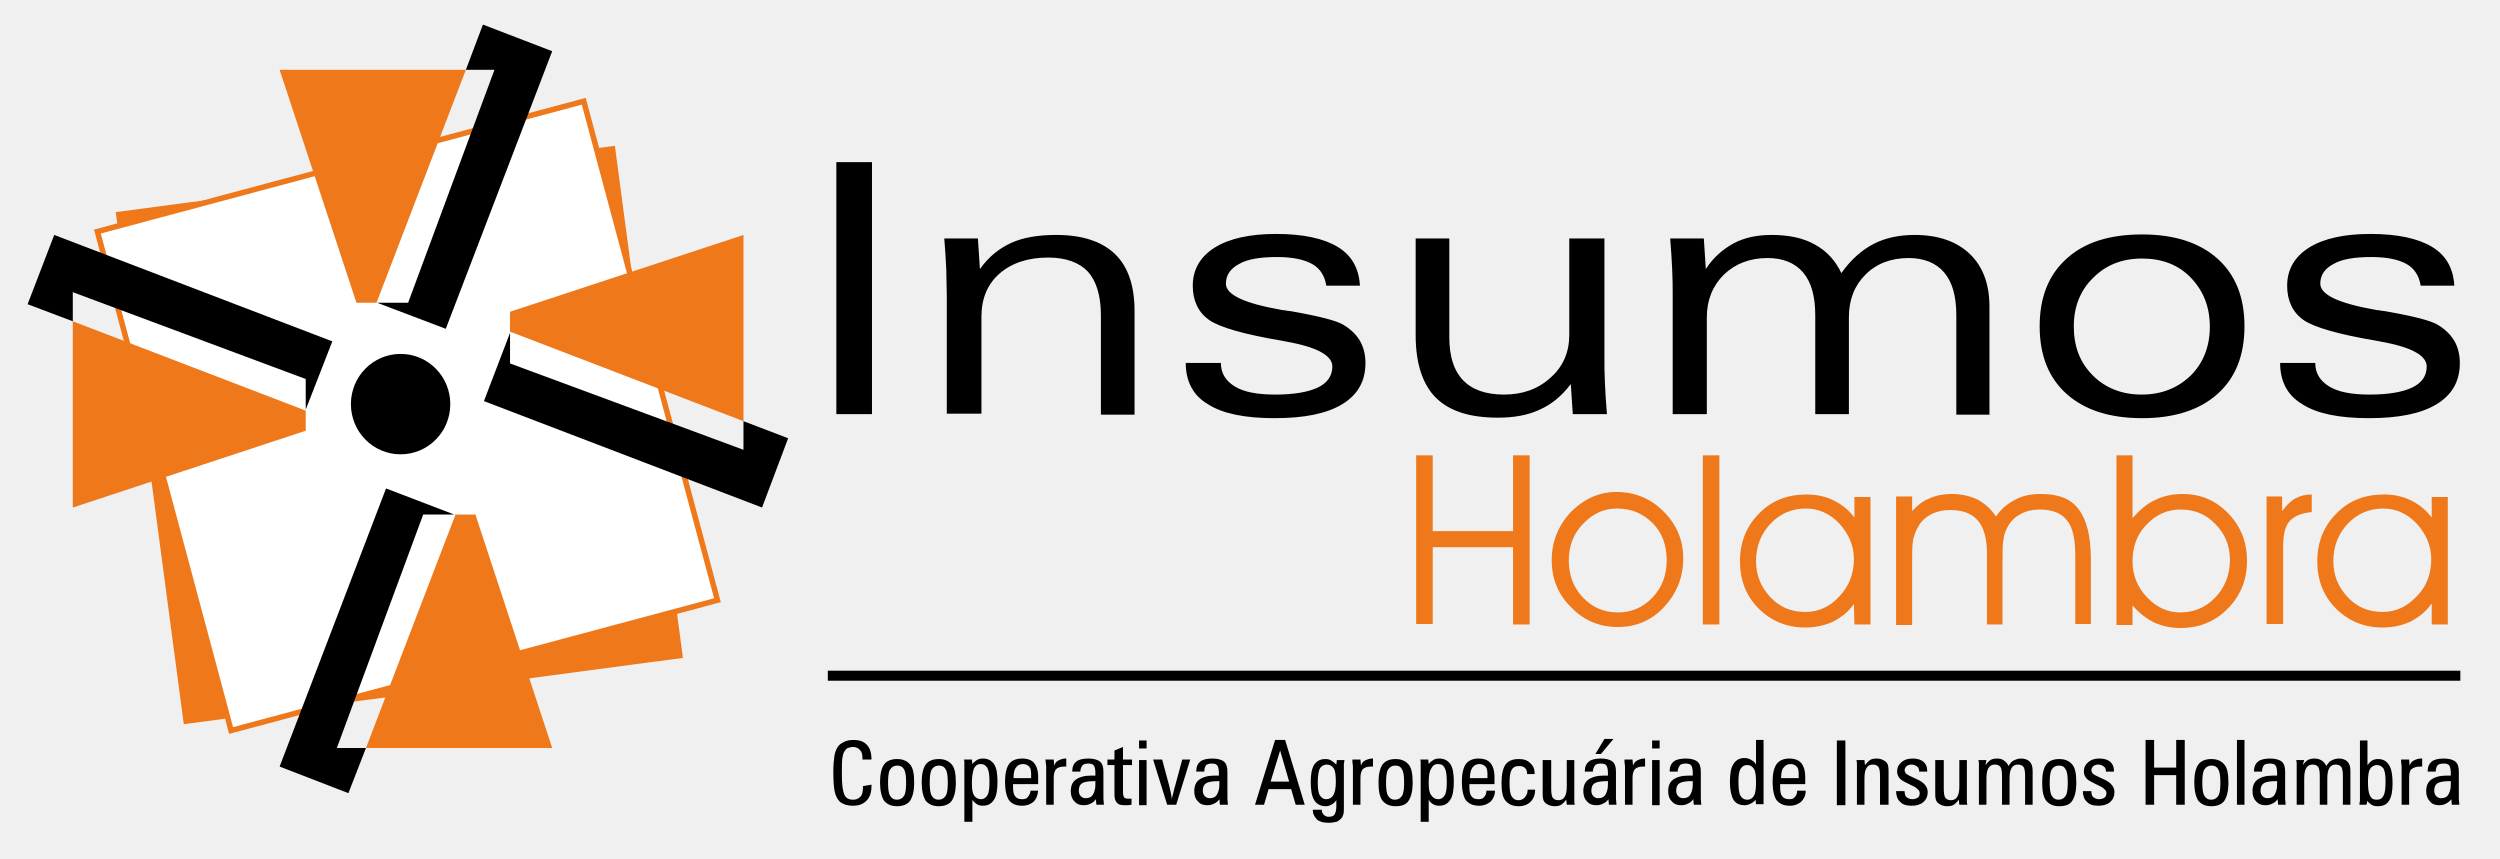
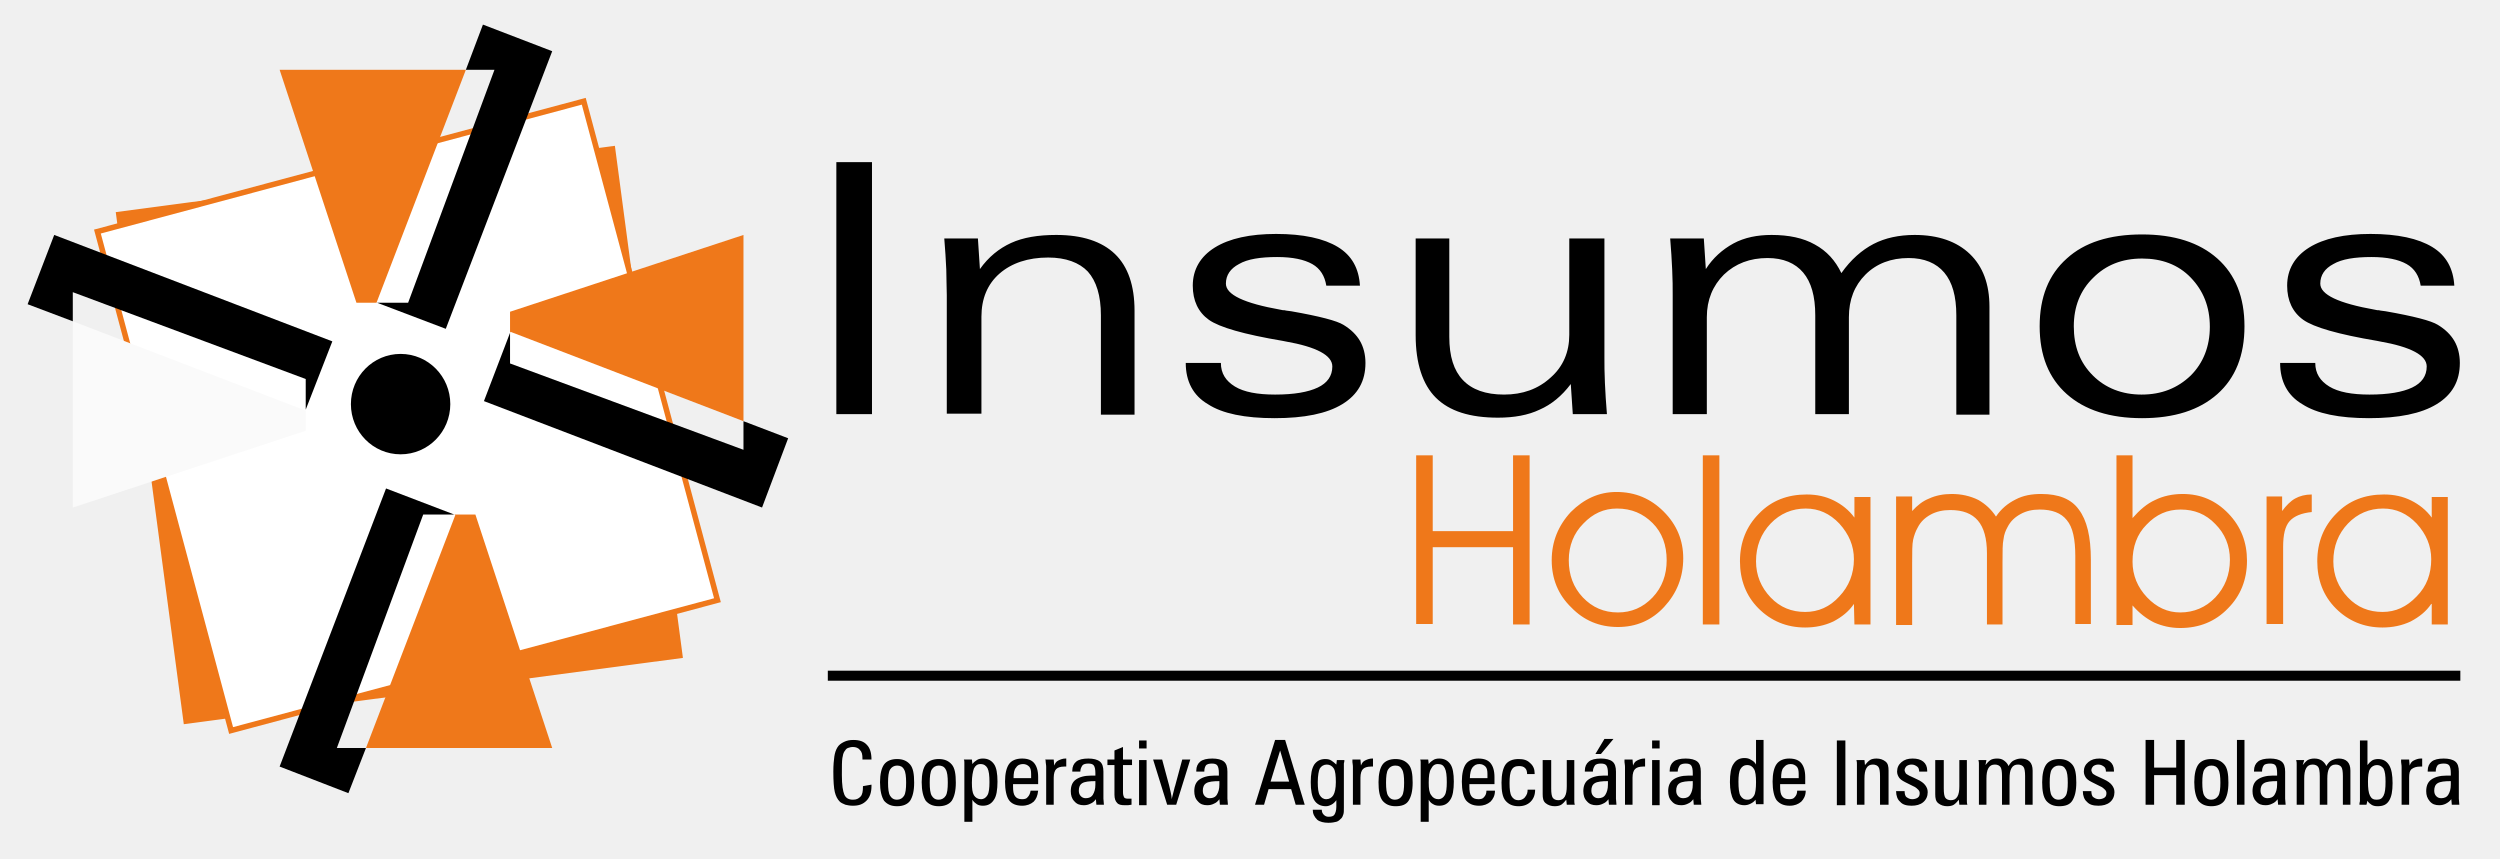
<svg xmlns="http://www.w3.org/2000/svg" xmlns:xlink="http://www.w3.org/1999/xlink" version="1.1" id="Camada_1" x="0px" y="0px" viewBox="0 0 498 171" style="enable-background:new 0 0 498 171;" xml:space="preserve">
  <style type="text/css">
	.st0{clip-path:url(#SVGID_00000055665248213367008920000002376546856591163018_);}
	.st1{clip-path:url(#SVGID_00000009569637625948045580000010542464046201020291_);}
- 	
+ 
		.st2{clip-path:url(#SVGID_00000073701746080905737350000016897869096053564290_);fill-rule:evenodd;clip-rule:evenodd;fill:#EF781A;}
- 	
+ 
		.st3{clip-path:url(#SVGID_00000039107138584140339040000003882660110010044552_);fill-rule:evenodd;clip-rule:evenodd;fill:#FFFFFF;}
- 	
+ 
		.st4{clip-path:url(#SVGID_00000032617626882424463290000003475628180589357448_);fill:none;stroke:#EF781A;stroke-width:1.101;stroke-miterlimit:22.925;}
- 	.st5{clip-path:url(#SVGID_00000114054775470289299880000006467198454827401609_);fill:#EF781A;}
+ 	.st5{clip-path:url(#SVGID_00000114054775470289299880000006467198454827401609_);fill:#FAFAFA;}
	.st6{clip-path:url(#SVGID_00000092458148773684518850000017461355798820291458_);}
	.st7{clip-path:url(#SVGID_00000117654511395000386010000000211586219503484601_);}
	.st8{clip-path:url(#SVGID_00000132088532028941211900000013151193322420266137_);fill:#EF781A;}
	.st9{clip-path:url(#SVGID_00000165218921866453460730000016267082720486932655_);}
	.st10{clip-path:url(#SVGID_00000164492331964219728890000018117305632639759256_);fill:#EF781A;}
	.st11{clip-path:url(#SVGID_00000155143321291655224760000004561946458547150486_);}
	.st12{clip-path:url(#SVGID_00000007410167178665113610000004573330786895893935_);fill:#EF781A;}
	.st13{clip-path:url(#SVGID_00000180335714825079932090000002908268402929064127_);}
	.st14{clip-path:url(#SVGID_00000113320529340942881570000000298550873977229501_);fill:#EF781A;}
	.st15{clip-path:url(#SVGID_00000028286169796014231410000011306574461444382092_);}
	.st16{clip-path:url(#SVGID_00000017475206226922414480000006779896906763163777_);}
</style>
  <g>
    <g>
      <defs>
        <rect id="SVGID_1_" x="-42" y="-180.4" width="595.3" height="540.6" />
      </defs>
      <clipPath id="SVGID_00000167377324265239749280000002616276593816652473_">
        <use xlink:href="#SVGID_1_" style="overflow:visible;" />
      </clipPath>
      <path style="clip-path:url(#SVGID_00000167377324265239749280000002616276593816652473_);" d="M447.1,160.3h-1.5v-12.9h1.5V160.3z     M440.5,152.5c-0.6,0-1.1,0.3-1.4,0.8c-0.3,0.5-0.4,1.4-0.4,2.6c0,1.2,0.1,2.1,0.4,2.6s0.7,0.8,1.4,0.8c0.6,0,1.1-0.3,1.4-0.8    c0.3-0.5,0.4-1.4,0.4-2.6c0-1.2-0.1-2.1-0.4-2.6C441.6,152.7,441.1,152.5,440.5,152.5 M437.1,155.8c0-1.6,0.3-2.8,0.8-3.5    s1.4-1.1,2.6-1.1s2,0.4,2.6,1.1s0.8,1.9,0.8,3.6s-0.3,2.8-0.8,3.6c-0.5,0.7-1.4,1.1-2.6,1.1c-1.2,0-2-0.4-2.6-1.1    C437.4,158.7,437.1,157.5,437.1,155.8 M427.4,160.3v-12.9h1.7v5.5h4.4v-5.5h1.7v12.9h-1.7v-5.9h-4.4v5.9H427.4z M414.9,157.6h1.7    c0,0.5,0.1,1,0.4,1.2s0.6,0.4,1.1,0.4c0.4,0,0.8-0.1,1.1-0.3s0.4-0.5,0.4-0.9c0-0.3-0.1-0.5-0.3-0.7c-0.2-0.2-0.5-0.5-1-0.7    l-1.6-0.8c-0.6-0.3-1-0.6-1.2-0.9s-0.4-0.7-0.4-1.2c0-0.8,0.3-1.4,0.9-1.9c0.6-0.5,1.3-0.7,2.2-0.7c0.9,0,1.6,0.2,2.1,0.6    c0.5,0.4,0.8,1,0.8,1.8v0.2h-1.6c0-0.4-0.1-0.8-0.4-1c-0.3-0.2-0.6-0.4-1.1-0.4c-0.4,0-0.7,0.1-1,0.3c-0.2,0.2-0.4,0.5-0.4,0.8    c0,0.2,0.1,0.4,0.2,0.6c0.1,0.2,0.4,0.3,0.7,0.5l1.5,0.7c0.9,0.4,1.4,0.8,1.7,1.2s0.5,0.8,0.5,1.4c0,0.8-0.3,1.5-0.9,2    s-1.4,0.7-2.3,0.7c-1,0-1.8-0.2-2.3-0.8C415.2,159.3,414.9,158.5,414.9,157.6 M410.1,152.5c-0.6,0-1.1,0.3-1.4,0.8    c-0.3,0.5-0.4,1.4-0.4,2.6c0,1.2,0.1,2.1,0.4,2.6s0.7,0.8,1.4,0.8c0.6,0,1.1-0.3,1.4-0.8c0.3-0.5,0.4-1.4,0.4-2.6    c0-1.2-0.1-2.1-0.4-2.6C411.2,152.7,410.8,152.5,410.1,152.5 M406.8,155.8c0-1.6,0.3-2.8,0.8-3.5s1.4-1.1,2.6-1.1s2,0.4,2.6,1.1    s0.8,1.9,0.8,3.6s-0.3,2.8-0.8,3.6s-1.4,1.1-2.6,1.1c-1.2,0-2-0.4-2.6-1.1C407,158.7,406.8,157.5,406.8,155.8 M395.5,152.4    c0.3-0.4,0.7-0.8,1-1s0.8-0.3,1.3-0.3c0.6,0,1,0.1,1.4,0.4s0.7,0.6,0.9,1.1c0.3-0.5,0.6-0.9,1-1.1c0.4-0.2,0.9-0.4,1.5-0.4    c0.7,0,1.3,0.2,1.7,0.6c0.4,0.4,0.6,1,0.6,1.8v6.8h-1.5v-5.7c0-0.9-0.1-1.5-0.3-1.8s-0.6-0.5-1.1-0.5c-0.6,0-1,0.2-1.3,0.7    c-0.3,0.5-0.4,1.2-0.4,2.1v5.2h-1.5v-5.7c0-0.9-0.1-1.5-0.3-1.8c-0.2-0.3-0.6-0.5-1.1-0.5c-0.6,0-1,0.2-1.3,0.7    c-0.3,0.5-0.4,1.2-0.4,2.1v5.2h-1.5v-7.5c0-0.2,0-0.4,0-0.6c0-0.2,0-0.5-0.1-0.8h1.6L395.5,152.4z M387.2,151.4v5.7    c0,0.9,0.1,1.5,0.3,1.8s0.6,0.5,1.1,0.5c0.6,0,1-0.2,1.3-0.7s0.4-1.2,0.4-2.1v-5.2h1.5v7.5c0,0.2,0,0.4,0,0.6s0,0.5,0.1,0.8h-1.6    l-0.1-1c-0.3,0.4-0.7,0.8-1,1s-0.8,0.3-1.3,0.3c-0.7,0-1.3-0.2-1.8-0.6s-0.6-1-0.6-1.8v-6.8L387.2,151.4L387.2,151.4z     M377.7,157.6h1.7c0,0.5,0.1,1,0.4,1.2s0.6,0.4,1.1,0.4c0.4,0,0.8-0.1,1.1-0.3s0.4-0.5,0.4-0.9c0-0.3-0.1-0.5-0.3-0.7    c-0.2-0.2-0.5-0.5-1-0.7l-1.6-0.8c-0.6-0.3-1-0.6-1.2-0.9s-0.4-0.7-0.4-1.2c0-0.8,0.3-1.4,0.9-1.9c0.6-0.5,1.3-0.7,2.2-0.7    c0.9,0,1.6,0.2,2.1,0.6c0.5,0.4,0.8,1,0.8,1.8v0.2h-1.6c0-0.4-0.1-0.8-0.4-1c-0.3-0.2-0.6-0.4-1.1-0.4c-0.4,0-0.7,0.1-1,0.3    c-0.2,0.2-0.4,0.5-0.4,0.8c0,0.2,0.1,0.4,0.2,0.6c0.1,0.2,0.4,0.3,0.7,0.5l1.5,0.7c0.9,0.4,1.4,0.8,1.7,1.2    c0.3,0.4,0.5,0.8,0.5,1.4c0,0.8-0.3,1.5-0.9,2s-1.4,0.7-2.3,0.7c-1,0-1.8-0.2-2.3-0.8C378,159.3,377.7,158.5,377.7,157.6     M374.5,160.3v-5.7c0-0.9-0.1-1.5-0.3-1.8c-0.2-0.3-0.6-0.5-1.1-0.5c-0.6,0-1,0.2-1.3,0.7c-0.3,0.5-0.4,1.2-0.4,2.1v5.2h-1.5v-7.5    c0-0.2,0-0.4,0-0.6c0-0.2,0-0.5-0.1-0.8h1.6l0.1,1c0.3-0.4,0.7-0.8,1-1s0.8-0.3,1.3-0.3c0.7,0,1.3,0.2,1.8,0.6s0.6,1,0.6,1.8v6.8    L374.5,160.3L374.5,160.3z M365.9,147.5h1.7v12.9h-1.7V147.5z M359.7,157.5c0,1-0.4,1.7-0.9,2.2c-0.6,0.5-1.3,0.8-2.3,0.8    c-1.2,0-2-0.4-2.6-1.1c-0.5-0.7-0.8-2-0.8-3.7c0-1.6,0.3-2.8,0.8-3.5c0.5-0.7,1.4-1.1,2.5-1.1c1.1,0,1.9,0.3,2.4,0.9    c0.5,0.6,0.8,1.5,0.8,2.8v1.4h-5v0.5c0,0.9,0.1,1.5,0.4,1.9c0.3,0.4,0.7,0.6,1.4,0.6c0.5,0,0.9-0.1,1.1-0.4    c0.3-0.3,0.5-0.7,0.5-1.3L359.7,157.5L359.7,157.5z M354.8,155h3.5v-0.8c0-0.7-0.1-1.2-0.4-1.5s-0.7-0.5-1.2-0.5    c-0.6,0-1,0.2-1.4,0.7C354.9,153.3,354.8,154.1,354.8,155 M348,152.4c-0.6,0-1,0.3-1.3,0.8s-0.4,1.4-0.4,2.5    c0,1.3,0.1,2.3,0.4,2.8c0.3,0.5,0.7,0.8,1.4,0.8c0.6,0,1-0.3,1.3-0.8c0.3-0.5,0.4-1.5,0.4-2.7c0-1.2-0.1-2.1-0.4-2.6    C349.1,152.7,348.7,152.4,348,152.4 M349.8,152.3v-4.9h1.5v11.2c0,0.5,0,0.8,0,1c0,0.2,0,0.4,0,0.6h-1.5l-0.1-0.9    c-0.3,0.4-0.6,0.6-1,0.8c-0.4,0.2-0.8,0.3-1.2,0.3c-1,0-1.8-0.4-2.2-1.1s-0.7-1.9-0.7-3.5c0-1.6,0.2-2.9,0.7-3.6    c0.5-0.8,1.2-1.2,2.2-1.2c0.5,0,0.9,0.1,1.2,0.3C349.3,151.6,349.6,151.9,349.8,152.3 M337.2,155.6c-1.2,0-2.1,0.1-2.6,0.4    c-0.5,0.3-0.7,0.8-0.7,1.5c0,0.4,0.1,0.8,0.4,1.1s0.6,0.4,1,0.4c0.6,0,1.1-0.2,1.4-0.7c0.3-0.5,0.5-1.1,0.5-2V155.6z M334.2,153.7    h-1.6v-0.2c0-0.8,0.3-1.4,0.8-1.8s1.3-0.6,2.4-0.6c1,0,1.8,0.2,2.3,0.6s0.7,1.1,0.7,2v4.2c0,0.4,0,0.8,0,1.2s0.1,0.8,0.1,1.2h-1.5    l-0.1-1.1c-0.3,0.4-0.6,0.7-1.1,0.9c-0.4,0.2-0.8,0.3-1.3,0.3c-0.8,0-1.4-0.2-1.9-0.8c-0.5-0.5-0.7-1.2-0.7-2c0-1,0.3-1.8,1-2.3    c0.7-0.5,1.7-0.8,3-0.8h0.9v-0.5c0-0.7-0.1-1.2-0.3-1.5s-0.6-0.4-1.1-0.4c-0.5,0-1,0.1-1.2,0.4S334.2,153.2,334.2,153.7    L334.2,153.7L334.2,153.7z M329.1,151.4h1.5v9h-1.5V151.4z M329.1,147.5h1.5v1.6h-1.5V147.5z M325.2,151.3l0.1,1.2    c0.2-0.5,0.4-0.8,0.8-1c0.4-0.2,0.9-0.4,1.4-0.4c0,0,0.1,0,0.1,0c0.1,0,0.1,0,0.1,0v1.6c0,0-0.1,0-0.2,0s-0.1,0-0.2,0    c-0.8,0-1.3,0.2-1.6,0.5s-0.5,0.9-0.5,1.7v5.4h-1.5v-7.5c0-0.1,0-0.4-0.1-1c0-0.2,0-0.4,0-0.5L325.2,151.3L325.2,151.3z     M317.8,150.2l1.8-3h1.8l-2.5,3H317.8z M320.3,155.6c-1.2,0-2.1,0.1-2.6,0.4c-0.5,0.3-0.7,0.8-0.7,1.5c0,0.4,0.1,0.8,0.4,1.1    s0.6,0.4,1,0.4c0.6,0,1.1-0.2,1.4-0.7c0.3-0.5,0.5-1.1,0.5-2V155.6z M317.3,153.7h-1.6v-0.2c0-0.8,0.3-1.4,0.8-1.8    s1.3-0.6,2.4-0.6c1,0,1.8,0.2,2.3,0.6s0.7,1.1,0.7,2v4.2c0,0.4,0,0.8,0,1.2s0.1,0.8,0.1,1.2h-1.5l-0.1-1.1    c-0.3,0.4-0.6,0.7-1.1,0.9c-0.4,0.2-0.8,0.3-1.3,0.3c-0.8,0-1.4-0.2-1.9-0.8c-0.5-0.5-0.7-1.2-0.7-2c0-1,0.3-1.8,1-2.3    c0.7-0.5,1.7-0.8,3-0.8h0.9v-0.5c0-0.7-0.1-1.2-0.3-1.5s-0.6-0.4-1.1-0.4c-0.5,0-1,0.1-1.2,0.4S317.3,153.2,317.3,153.7    L317.3,153.7L317.3,153.7z M309,151.4v5.7c0,0.9,0.1,1.5,0.3,1.8s0.6,0.5,1.1,0.5c0.6,0,1-0.2,1.3-0.7s0.4-1.2,0.4-2.1v-5.2h1.5    v7.5c0,0.2,0,0.4,0,0.6s0,0.5,0.1,0.8h-1.6l-0.1-1c-0.3,0.4-0.7,0.8-1,1s-0.8,0.3-1.3,0.3c-0.7,0-1.3-0.2-1.8-0.6s-0.6-1-0.6-1.8    v-6.8L309,151.4L309,151.4z M304.3,157.3h1.5c0,1-0.3,1.8-0.9,2.4c-0.6,0.6-1.4,0.9-2.4,0.9c-1.2,0-2-0.4-2.6-1.1    s-0.8-1.9-0.8-3.6c0-1.6,0.3-2.9,0.8-3.6s1.4-1.1,2.6-1.1c1,0,1.7,0.2,2.3,0.8c0.6,0.5,0.9,1.2,0.9,2v0.2h-1.5    c0-0.5-0.1-0.9-0.4-1.2s-0.7-0.4-1.2-0.4c-0.7,0-1.2,0.2-1.5,0.8c-0.3,0.5-0.4,1.4-0.4,2.6c0,1.2,0.1,2.1,0.4,2.6    c0.3,0.5,0.7,0.8,1.4,0.8c0.5,0,0.9-0.2,1.2-0.5C304.2,158.3,304.3,157.9,304.3,157.3 M297.8,157.5c0,1-0.4,1.7-0.9,2.2    c-0.6,0.5-1.3,0.8-2.3,0.8c-1.2,0-2-0.4-2.6-1.1c-0.5-0.7-0.8-2-0.8-3.7c0-1.6,0.3-2.8,0.8-3.5c0.5-0.7,1.4-1.1,2.5-1.1    c1.1,0,1.9,0.3,2.4,0.9c0.5,0.6,0.8,1.5,0.8,2.8v1.4h-5v0.5c0,0.9,0.1,1.5,0.4,1.9c0.3,0.4,0.7,0.6,1.4,0.6c0.5,0,0.9-0.1,1.1-0.4    c0.3-0.3,0.5-0.7,0.5-1.3L297.8,157.5L297.8,157.5z M292.8,155h3.5v-0.8c0-0.7-0.1-1.2-0.4-1.5s-0.7-0.5-1.2-0.5    c-0.6,0-1,0.2-1.4,0.7C293,153.3,292.8,154.1,292.8,155 M283,163.7v-10.8c0-0.5,0-0.8,0-1c0-0.2,0-0.4-0.1-0.6h1.6l0.1,0.9    c0.3-0.4,0.6-0.6,0.9-0.8s0.7-0.3,1.2-0.3c1,0,1.7,0.4,2.2,1.1s0.7,1.9,0.7,3.5c0,1.6-0.2,2.9-0.7,3.6c-0.5,0.8-1.2,1.2-2.2,1.2    c-0.5,0-0.9-0.1-1.2-0.3c-0.4-0.2-0.7-0.5-0.9-0.9v4.4H283z M284.6,155.9c0,1.2,0.1,2,0.5,2.5c0.3,0.5,0.8,0.8,1.4,0.8    c0.6,0,1-0.3,1.3-0.8c0.3-0.5,0.4-1.4,0.4-2.6c0-1.3-0.1-2.2-0.4-2.8s-0.7-0.8-1.4-0.8c-0.6,0-1,0.3-1.3,0.9    C284.7,153.7,284.6,154.6,284.6,155.9 M277.9,152.5c-0.6,0-1.1,0.3-1.4,0.8c-0.3,0.5-0.4,1.4-0.4,2.6c0,1.2,0.1,2.1,0.4,2.6    s0.7,0.8,1.4,0.8c0.6,0,1.1-0.3,1.4-0.8c0.3-0.5,0.4-1.4,0.4-2.6c0-1.2-0.1-2.1-0.4-2.6C279,152.7,278.6,152.5,277.9,152.5     M274.6,155.8c0-1.6,0.3-2.8,0.8-3.5s1.4-1.1,2.6-1.1s2,0.4,2.6,1.1s0.8,1.9,0.8,3.6s-0.3,2.8-0.8,3.6s-1.4,1.1-2.6,1.1    c-1.2,0-2-0.4-2.6-1.1C274.8,158.7,274.6,157.5,274.6,155.8 M271,151.3l0.1,1.2c0.2-0.5,0.4-0.8,0.8-1c0.4-0.2,0.9-0.4,1.4-0.4    c0,0,0.1,0,0.1,0c0.1,0,0.1,0,0.1,0v1.6c0,0-0.1,0-0.2,0s-0.1,0-0.2,0c-0.8,0-1.3,0.2-1.6,0.5s-0.5,0.9-0.5,1.7v5.4h-1.5v-7.5    c0-0.1,0-0.4-0.1-1c0-0.2,0-0.4,0-0.5L271,151.3L271,151.3z M261.5,161.3h1.8c0,0.4,0.1,0.7,0.4,1c0.2,0.2,0.5,0.4,0.9,0.4    c0.6,0,1-0.1,1.2-0.4s0.4-0.8,0.4-1.6v-1.3c-0.3,0.4-0.6,0.7-1,0.9c-0.4,0.2-0.7,0.3-1.1,0.3c-1,0-1.8-0.4-2.3-1.2s-0.7-2-0.7-3.6    c0-1.6,0.2-2.7,0.7-3.5c0.5-0.7,1.2-1.1,2.2-1.1c0.5,0,0.9,0.1,1.2,0.3s0.7,0.5,1,0.8l0.1-0.9h1.5c0,0.2,0,0.4-0.1,0.7    c0,0.2,0,0.5,0,0.9v7.9c0,0.6,0,1-0.1,1.3c-0.1,0.3-0.2,0.6-0.4,0.8c-0.3,0.3-0.6,0.6-1,0.7s-0.9,0.2-1.6,0.2    c-0.9,0-1.7-0.2-2.2-0.6C261.8,162.7,261.5,162.1,261.5,161.3 M262.5,155.8c0,1.2,0.1,2.1,0.4,2.6s0.7,0.8,1.3,0.8    c0.6,0,1.1-0.3,1.4-0.8c0.3-0.5,0.5-1.4,0.5-2.6c0-1.3-0.1-2.2-0.4-2.7c-0.3-0.5-0.8-0.8-1.4-0.8c-0.6,0-1.1,0.3-1.4,0.8    C262.7,153.5,262.5,154.5,262.5,155.8 M258.1,160.3l-0.9-3.1h-4.5l-0.9,3.1H250l4-12.9h2l3.9,12.9H258.1z M253.1,155.7h3.7    l-1.8-6.2L253.1,155.7z M242.9,155.6c-1.2,0-2.1,0.1-2.6,0.4c-0.5,0.3-0.7,0.8-0.7,1.5c0,0.4,0.1,0.8,0.4,1.1s0.6,0.4,1,0.4    c0.6,0,1.1-0.2,1.4-0.7c0.3-0.5,0.5-1.1,0.5-2V155.6z M239.9,153.7h-1.6v-0.2c0-0.8,0.3-1.4,0.8-1.8s1.3-0.6,2.4-0.6    c1,0,1.8,0.2,2.3,0.6s0.7,1.1,0.7,2v4.2c0,0.4,0,0.8,0,1.2s0.1,0.8,0.1,1.2H243l-0.1-1.1c-0.3,0.4-0.6,0.7-1.1,0.9    c-0.4,0.2-0.8,0.3-1.3,0.3c-0.8,0-1.4-0.2-1.9-0.8c-0.5-0.5-0.7-1.2-0.7-2c0-1,0.3-1.8,1-2.3c0.7-0.5,1.7-0.8,3-0.8h0.9v-0.5    c0-0.7-0.1-1.2-0.3-1.5c-0.2-0.3-0.6-0.4-1.1-0.4c-0.5,0-1,0.1-1.2,0.4S239.9,153.2,239.9,153.7L239.9,153.7L239.9,153.7z     M232.5,160.3l-2.8-9h1.8l1.4,5.2c0.1,0.4,0.2,0.9,0.3,1.3c0.1,0.5,0.2,0.9,0.2,1.4c0.2-0.8,0.4-1.6,0.6-2.4    c0-0.1,0.1-0.2,0.1-0.3l1.4-5.2h1.6l-2.8,9H232.5z M226.9,151.4h1.5v9h-1.5V151.4z M226.9,147.5h1.5v1.6h-1.5V147.5z M223.7,148.8    v2.5h1.8v1.1h-1.8v5.4c0,0.5,0.1,0.8,0.2,1c0.1,0.2,0.4,0.3,0.8,0.3c0.1,0,0.4,0,0.7,0h0l0,1.2c-0.2,0-0.5,0.1-0.7,0.1    c-0.2,0-0.4,0-0.6,0c-0.8,0-1.3-0.1-1.6-0.5c-0.3-0.3-0.5-0.8-0.5-1.6v-5.9h-1.4v-1.1h1.4v-1.8L223.7,148.8z M218.2,155.6    c-1.2,0-2.1,0.1-2.6,0.4c-0.5,0.3-0.7,0.8-0.7,1.5c0,0.4,0.1,0.8,0.4,1.1s0.6,0.4,1,0.4c0.6,0,1.1-0.2,1.4-0.7    c0.3-0.5,0.5-1.1,0.5-2V155.6z M215.2,153.7h-1.6v-0.2c0-0.8,0.3-1.4,0.8-1.8s1.3-0.6,2.4-0.6c1,0,1.8,0.2,2.3,0.6s0.7,1.1,0.7,2    v4.2c0,0.4,0,0.8,0,1.2s0.1,0.8,0.1,1.2h-1.5l-0.1-1.1c-0.3,0.4-0.6,0.7-1.1,0.9c-0.4,0.2-0.8,0.3-1.3,0.3c-0.8,0-1.4-0.2-1.9-0.8    c-0.5-0.5-0.7-1.2-0.7-2c0-1,0.3-1.8,1-2.3c0.7-0.5,1.7-0.8,3-0.8h0.9v-0.5c0-0.7-0.1-1.2-0.3-1.5s-0.6-0.4-1.1-0.4    c-0.5,0-1,0.1-1.2,0.4S215.2,153.2,215.2,153.7L215.2,153.7z M209.9,151.3l0.1,1.2c0.2-0.5,0.4-0.8,0.8-1c0.4-0.2,0.9-0.4,1.4-0.4    c0,0,0.1,0,0.1,0c0.1,0,0.1,0,0.1,0v1.6c-0.1,0-0.1,0-0.2,0c-0.1,0-0.1,0-0.2,0c-0.8,0-1.3,0.2-1.6,0.5c-0.3,0.3-0.5,0.9-0.5,1.7    v5.4h-1.5v-7.5c0-0.1,0-0.4-0.1-1c0-0.2,0-0.4-0.1-0.5L209.9,151.3L209.9,151.3z M206.8,157.5c-0.1,1-0.4,1.7-0.9,2.2    c-0.6,0.5-1.3,0.8-2.3,0.8c-1.2,0-2.1-0.4-2.6-1.1s-0.8-2-0.8-3.7c0-1.6,0.3-2.8,0.8-3.5s1.4-1.1,2.6-1.1c1.1,0,1.9,0.3,2.4,0.9    c0.5,0.6,0.8,1.5,0.8,2.8v1.4h-5v0.5c0,0.9,0.1,1.5,0.4,1.9c0.3,0.4,0.7,0.6,1.4,0.6c0.5,0,0.9-0.1,1.1-0.4    c0.3-0.3,0.5-0.7,0.6-1.3L206.8,157.5L206.8,157.5z M201.9,155h3.5v-0.8c0-0.7-0.1-1.2-0.4-1.5s-0.7-0.5-1.2-0.5    c-0.6,0-1.1,0.2-1.4,0.7C202,153.3,201.9,154.1,201.9,155 M192.1,163.7v-10.8c0-0.5,0-0.8,0-1c0-0.2,0-0.4-0.1-0.6h1.6l0.1,0.9    c0.3-0.4,0.6-0.6,0.9-0.8s0.7-0.3,1.2-0.3c1,0,1.7,0.4,2.2,1.1s0.7,1.9,0.7,3.5c0,1.6-0.2,2.9-0.7,3.6c-0.5,0.8-1.2,1.2-2.2,1.2    c-0.5,0-0.9-0.1-1.2-0.3s-0.7-0.5-0.9-0.9v4.4H192.1z M193.6,155.9c0,1.2,0.1,2,0.4,2.5c0.3,0.5,0.8,0.8,1.4,0.8    c0.6,0,1-0.3,1.3-0.8c0.3-0.5,0.4-1.4,0.4-2.6c0-1.3-0.1-2.2-0.4-2.8c-0.3-0.5-0.7-0.8-1.4-0.8c-0.6,0-1,0.3-1.3,0.9    C193.8,153.7,193.6,154.6,193.6,155.9 M187,152.5c-0.6,0-1.1,0.3-1.4,0.8c-0.3,0.5-0.4,1.4-0.4,2.6c0,1.2,0.1,2.1,0.4,2.6    s0.7,0.8,1.4,0.8c0.6,0,1.1-0.3,1.4-0.8s0.4-1.4,0.4-2.6c0-1.2-0.1-2.1-0.4-2.6C188.1,152.7,187.6,152.5,187,152.5 M183.6,155.8    c0-1.6,0.3-2.8,0.8-3.5s1.4-1.1,2.6-1.1c1.2,0,2,0.4,2.6,1.1s0.8,1.9,0.8,3.6s-0.3,2.8-0.8,3.6c-0.5,0.7-1.4,1.1-2.6,1.1    c-1.2,0-2-0.4-2.6-1.1C183.9,158.7,183.6,157.5,183.6,155.8 M178.7,152.5c-0.6,0-1.1,0.3-1.4,0.8c-0.3,0.5-0.4,1.4-0.4,2.6    c0,1.2,0.1,2.1,0.4,2.6s0.7,0.8,1.4,0.8c0.6,0,1.1-0.3,1.4-0.8s0.4-1.4,0.4-2.6c0-1.2-0.1-2.1-0.4-2.6    C179.8,152.7,179.3,152.5,178.7,152.5 M175.3,155.8c0-1.6,0.3-2.8,0.8-3.5s1.4-1.1,2.6-1.1c1.2,0,2,0.4,2.6,1.1s0.8,1.9,0.8,3.6    s-0.3,2.8-0.8,3.6c-0.5,0.7-1.4,1.1-2.6,1.1c-1.2,0-2-0.4-2.6-1.1C175.6,158.7,175.3,157.5,175.3,155.8 M173.6,156.3v0.3    c0,1.2-0.3,2.2-1,2.9s-1.5,1-2.7,1c-0.6,0-1.1-0.1-1.5-0.2c-0.5-0.2-0.9-0.4-1.1-0.6c-0.5-0.5-0.8-1.1-1-1.9s-0.3-2.2-0.3-4.1    c0-1.3,0.1-2.3,0.2-3c0.1-0.7,0.3-1.3,0.6-1.8c0.3-0.5,0.7-0.8,1.3-1.1c0.6-0.3,1.2-0.4,1.9-0.4c1.2,0,2.1,0.3,2.7,1    c0.6,0.6,0.9,1.6,0.9,2.9h-1.8v-0.2c0-0.8-0.1-1.3-0.5-1.7c-0.3-0.4-0.8-0.6-1.4-0.6c-0.4,0-0.7,0.1-1,0.2    c-0.3,0.1-0.5,0.4-0.7,0.7c-0.2,0.3-0.3,0.7-0.4,1.3s-0.1,1.7-0.1,3.4c0,2,0.2,3.2,0.5,3.9s0.9,1,1.7,1c0.7,0,1.1-0.2,1.5-0.6    s0.5-1.1,0.5-2v-0.1L173.6,156.3L173.6,156.3z" />
    </g>
    <g>
      <defs>
        <rect id="SVGID_00000115479585455006724490000012395197193857935241_" x="-42" y="-180.4" width="595.3" height="540.6" />
      </defs>
      <clipPath id="SVGID_00000057851898739474220050000016509334097886379172_">
        <use xlink:href="#SVGID_00000115479585455006724490000012395197193857935241_" style="overflow:visible;" />
      </clipPath>
      <path style="clip-path:url(#SVGID_00000057851898739474220050000016509334097886379172_);" d="M488.2,155.6    c-1.2,0-2.1,0.1-2.6,0.4c-0.5,0.3-0.7,0.8-0.7,1.5c0,0.4,0.1,0.8,0.4,1.1c0.3,0.3,0.6,0.4,1,0.4c0.6,0,1.1-0.2,1.4-0.7    c0.3-0.5,0.5-1.1,0.5-2V155.6z M485.2,153.7h-1.6v-0.2c0-0.8,0.3-1.4,0.8-1.8s1.3-0.6,2.4-0.6c1,0,1.8,0.2,2.3,0.6    c0.5,0.4,0.7,1.1,0.7,2v4.2c0,0.4,0,0.8,0,1.2c0,0.4,0.1,0.8,0.1,1.2h-1.5l-0.1-1.1c-0.3,0.4-0.7,0.7-1.1,0.9s-0.8,0.3-1.3,0.3    c-0.8,0-1.4-0.2-1.9-0.8s-0.7-1.2-0.7-2c0-1,0.3-1.8,1-2.3c0.7-0.5,1.7-0.8,3-0.8h0.9v-0.5c0-0.7-0.1-1.2-0.3-1.5    c-0.2-0.3-0.6-0.4-1.1-0.4c-0.5,0-1,0.1-1.2,0.3C485.3,152.8,485.2,153.2,485.2,153.7L485.2,153.7L485.2,153.7z M479.9,151.3    l0.1,1.2c0.2-0.5,0.4-0.8,0.8-1c0.4-0.2,0.9-0.4,1.4-0.4c0,0,0.1,0,0.1,0c0.1,0,0.1,0,0.2,0v1.6c0,0-0.1,0-0.2,0s-0.2,0-0.2,0    c-0.8,0-1.3,0.2-1.7,0.5s-0.5,0.9-0.5,1.7v5.4h-1.5v-7.5c0-0.1,0-0.4-0.1-1c0-0.2,0-0.4,0-0.5L479.9,151.3L479.9,151.3z     M470,160.3c0-0.2,0-0.4,0.1-0.7c0-0.2,0-0.6,0-0.9v-11.2h1.5v4.9c0.3-0.4,0.6-0.7,0.9-0.9c0.3-0.2,0.8-0.3,1.2-0.3    c1,0,1.7,0.4,2.2,1.2c0.5,0.8,0.7,2,0.7,3.6c0,1.6-0.2,2.7-0.7,3.5c-0.5,0.8-1.2,1.1-2.3,1.1c-0.5,0-0.9-0.1-1.2-0.3    c-0.3-0.2-0.6-0.4-0.8-0.8l-0.2,0.8L470,160.3L470,160.3z M473.5,152.4c-0.6,0-1.1,0.3-1.4,0.8c-0.3,0.5-0.4,1.4-0.4,2.5    c0,1.3,0.1,2.2,0.4,2.8c0.3,0.6,0.7,0.8,1.3,0.8c0.7,0,1.1-0.2,1.4-0.8s0.4-1.4,0.4-2.8c0-1.2-0.1-2-0.4-2.6    C474.5,152.7,474.1,152.4,473.5,152.4 M458.7,152.4c0.3-0.4,0.7-0.8,1-1c0.4-0.2,0.8-0.3,1.3-0.3c0.6,0,1,0.1,1.5,0.4    c0.4,0.3,0.7,0.6,0.9,1.1c0.3-0.5,0.6-0.9,1-1.1c0.4-0.2,0.9-0.4,1.5-0.4c0.7,0,1.3,0.2,1.7,0.6c0.4,0.4,0.6,1,0.6,1.8v6.8h-1.5    v-5.7c0-0.9-0.1-1.5-0.3-1.8c-0.2-0.3-0.6-0.5-1.1-0.5c-0.6,0-1,0.2-1.3,0.7c-0.3,0.5-0.4,1.2-0.4,2.1v5.2h-1.5v-5.7    c0-0.9-0.1-1.5-0.3-1.8c-0.2-0.3-0.6-0.5-1.1-0.5c-0.6,0-1,0.2-1.3,0.7c-0.3,0.5-0.4,1.2-0.4,2.1v5.2h-1.5v-7.5c0-0.2,0-0.4,0-0.6    c0-0.2,0-0.5-0.1-0.8h1.6L458.7,152.4z M453.6,155.6c-1.2,0-2.1,0.1-2.6,0.4c-0.5,0.3-0.7,0.8-0.7,1.5c0,0.4,0.1,0.8,0.4,1.1    c0.3,0.3,0.6,0.4,1,0.4c0.6,0,1.1-0.2,1.4-0.7c0.3-0.5,0.5-1.1,0.5-2V155.6z M450.6,153.7h-1.6v-0.2c0-0.8,0.3-1.4,0.8-1.8    s1.3-0.6,2.4-0.6c1,0,1.8,0.2,2.3,0.6s0.7,1.1,0.7,2v4.2c0,0.4,0,0.8,0,1.2s0.1,0.8,0.1,1.2h-1.5l-0.1-1.1    c-0.3,0.4-0.6,0.7-1.1,0.9c-0.4,0.2-0.8,0.3-1.3,0.3c-0.8,0-1.4-0.2-1.9-0.8c-0.5-0.5-0.7-1.2-0.7-2c0-1,0.3-1.8,1-2.3    c0.7-0.5,1.7-0.8,3-0.8h0.9v-0.5c0-0.7-0.1-1.2-0.3-1.5c-0.2-0.3-0.6-0.4-1.1-0.4c-0.5,0-1,0.1-1.2,0.3    C450.7,152.8,450.6,153.2,450.6,153.7L450.6,153.7L450.6,153.7z" />
    </g>
    <g>
      <defs>
        <rect id="SVGID_00000072989969655446082760000015503420352162620563_" x="-43.1" y="-203.6" transform="matrix(0.9913 -0.1317 0.1317 0.9913 -6.5645 34.1039)" width="595.3" height="540.6" />
      </defs>
      <clipPath id="SVGID_00000080923574858760145160000002637675542238572981_">
        <use xlink:href="#SVGID_00000072989969655446082760000015503420352162620563_" style="overflow:visible;" />
      </clipPath>
      <rect x="29.4" y="35.2" transform="matrix(0.9913 -0.1317 0.1317 0.9913 -10.7222 11.2344)" style="clip-path:url(#SVGID_00000080923574858760145160000002637675542238572981_);fill-rule:evenodd;clip-rule:evenodd;fill:#EF781A;" width="100.3" height="102.9" />
    </g>
    <g>
      <defs>
        <rect id="SVGID_00000164485892869836832430000000449011921714377090_" x="-46.1" y="-225.8" transform="matrix(0.9659 -0.2588 0.2588 0.9659 -2.9474 66.6106)" width="595.3" height="540.6" />
      </defs>
      <clipPath id="SVGID_00000093169328143271200290000005766000658252616636_">
        <use xlink:href="#SVGID_00000164485892869836832430000000449011921714377090_" style="overflow:visible;" />
      </clipPath>
      <rect x="31" y="31.4" transform="matrix(0.9659 -0.2588 0.2588 0.9659 -18.6647 23.8205)" style="clip-path:url(#SVGID_00000093169328143271200290000005766000658252616636_);fill-rule:evenodd;clip-rule:evenodd;fill:#FFFFFF;" width="100.3" height="102.9" />
    </g>
    <g>
      <defs>
        <rect id="SVGID_00000075845977484259136130000011799842149807379871_" x="-46.1" y="-225.8" transform="matrix(0.9659 -0.2588 0.2588 0.9659 -2.9474 66.6106)" width="595.3" height="540.6" />
      </defs>
      <clipPath id="SVGID_00000158738358962909702570000014056006969836914850_">
        <use xlink:href="#SVGID_00000075845977484259136130000011799842149807379871_" style="overflow:visible;" />
      </clipPath>
      <rect x="31" y="31.4" transform="matrix(0.9659 -0.2588 0.2588 0.9659 -18.6647 23.8205)" style="clip-path:url(#SVGID_00000158738358962909702570000014056006969836914850_);fill:none;stroke:#EF781A;stroke-width:1.101;stroke-miterlimit:22.925;" width="100.3" height="102.9" />
    </g>
    <g>
      <defs>
        <rect id="SVGID_00000175321610696350010220000004861520352913225103_" x="-42" y="-180.4" width="595.3" height="540.6" />
      </defs>
      <clipPath id="SVGID_00000095309968255236012500000003628985701755873933_">
        <use xlink:href="#SVGID_00000175321610696350010220000004861520352913225103_" style="overflow:visible;" />
      </clipPath>
      <path style="clip-path:url(#SVGID_00000095309968255236012500000003628985701755873933_);fill:#EF781A;" d="M484.3,120.3    c-1,1.5-2.4,2.6-4.1,3.5c-1.7,0.8-3.6,1.2-5.6,1.2c-3.7,0-6.8-1.3-9.3-3.8s-3.7-5.7-3.7-9.4c0-3.8,1.3-7,3.8-9.5    c2.5-2.6,5.7-3.8,9.5-3.8c2,0,3.8,0.4,5.4,1.2s3,1.9,4.1,3.4v-4.1h3.2v25.4h-3.2V120.3z M484.3,111.4c0-2.7-1-5-2.9-7.1    c-1.9-2-4.1-3-6.7-3c-2.7,0-5.1,1-7,3s-2.9,4.5-2.9,7.5c0,2.8,1,5.2,2.9,7.2c1.9,2,4.2,2.9,6.9,2.9c2.6,0,4.8-1,6.8-3.1    C483.4,116.8,484.3,114.3,484.3,111.4 M454.8,124.3h-3.3V98.9h3.1v2.9c0.8-1.1,1.7-2,2.6-2.5c0.9-0.5,2-0.8,3.3-0.8l0,3.5    c-2,0.2-3.5,0.8-4.4,1.8s-1.3,2.7-1.3,5.1L454.8,124.3L454.8,124.3z M424.8,111.9c0,2.7,1,5.1,2.9,7.1c1.9,2,4.1,3,6.6,3    c2.7,0,5.1-1,7-3c1.9-2,2.9-4.5,2.9-7.5c0-2.8-1-5.2-2.9-7.1c-1.9-2-4.2-2.9-6.9-2.9s-4.9,1-6.8,3    C425.7,106.4,424.8,108.9,424.8,111.9 M424.8,90.7v10.6v1.9c1.4-1.6,2.9-2.9,4.5-3.6c1.6-0.8,3.5-1.2,5.5-1.2    c3.6,0,6.6,1.3,9.1,3.9c2.5,2.6,3.7,5.7,3.7,9.4c0,3.8-1.3,7-3.8,9.5c-2.5,2.6-5.7,3.9-9.5,3.9c-1.9,0-3.6-0.4-5.2-1.1    c-1.6-0.8-3-1.9-4.3-3.4v3.9h-3.2V90.7L424.8,90.7L424.8,90.7z M397.6,102.9c1-1.5,2.3-2.6,3.9-3.4c1.5-0.8,3.2-1.1,5.1-1.1    c3.5,0,6,1,7.5,3.1c1.6,2.1,2.4,5.4,2.4,10v12.8h-3.1v-13.5c0-3.4-0.5-5.8-1.7-7.2c-1.1-1.4-2.9-2.1-5.4-2.1    c-1.5,0-2.7,0.3-3.8,0.9c-1.1,0.6-2,1.4-2.6,2.6c-0.4,0.7-0.7,1.5-0.8,2.4c-0.2,0.9-0.2,2.4-0.2,4.6v12.4h-3.1v-14.2    c0-2.9-0.6-5.1-1.8-6.5c-1.2-1.4-3-2.1-5.5-2.1c-1.5,0-2.8,0.3-3.9,0.9c-1.1,0.6-2,1.4-2.6,2.6c-0.4,0.7-0.7,1.5-0.9,2.4    c-0.2,0.9-0.2,2.4-0.2,4.6v12.4h-3.2V98.9h3.2v2.9c1-1.1,2.1-2,3.4-2.5c1.3-0.6,2.8-0.9,4.5-0.9c1.9,0,3.7,0.4,5.3,1.2    C395.5,100.4,396.7,101.5,397.6,102.9 M369.3,120.3c-1,1.5-2.4,2.6-4.1,3.5c-1.7,0.8-3.6,1.2-5.6,1.2c-3.7,0-6.8-1.3-9.3-3.8    c-2.5-2.5-3.7-5.7-3.7-9.4c0-3.8,1.3-7,3.8-9.5c2.5-2.6,5.7-3.8,9.5-3.8c2,0,3.8,0.4,5.4,1.2s3,1.9,4.1,3.4v-4.1h3.2v25.4h-3.2    L369.3,120.3L369.3,120.3z M369.3,111.4c0-2.7-1-5-2.9-7.1c-1.9-2-4.1-3-6.7-3c-2.7,0-5.1,1-7,3c-1.9,2-2.9,4.5-2.9,7.5    c0,2.8,1,5.2,2.9,7.2c1.9,2,4.2,2.9,6.9,2.9c2.6,0,4.9-1,6.8-3.1C368.3,116.8,369.3,114.3,369.3,111.4 M339.2,90.7h3.3v33.7h-3.3    V90.7z M309.1,111.6c0-3.7,1.3-6.9,3.8-9.6c2.6-2.6,5.6-4,9.1-4c3.7,0,6.8,1.3,9.4,3.9c2.6,2.6,3.9,5.7,3.9,9.3    c0,3.8-1.3,7-3.8,9.7c-2.5,2.7-5.6,4-9.2,4c-3.7,0-6.8-1.3-9.3-3.9C310.4,118.5,309.1,115.3,309.1,111.6 M312.5,111.6    c0,2.9,0.9,5.4,2.8,7.4c1.9,2,4.2,3,7,3c2.7,0,5-1,6.9-3c1.9-2,2.8-4.5,2.8-7.4c0-3-0.9-5.5-2.8-7.4c-1.9-1.9-4.2-2.9-7.1-2.9    c-2.6,0-4.8,1-6.7,3C313.5,106.2,312.5,108.7,312.5,111.6 M285.4,124.3h-3.3V90.7h3.3v15.1h16V90.7h3.3v33.7h-3.3V109h-16V124.3z" />
    </g>
    <g>
      <defs>
        <rect id="SVGID_00000096058073605185536240000017085175316198777773_" x="-42" y="-180.4" width="595.3" height="540.6" />
      </defs>
      <clipPath id="SVGID_00000000943967219245074060000015489359633499683996_">
        <use xlink:href="#SVGID_00000096058073605185536240000017085175316198777773_" style="overflow:visible;" />
      </clipPath>
      <path style="clip-path:url(#SVGID_00000000943967219245074060000015489359633499683996_);" d="M454.2,72.3h7c0,2.1,1,3.6,2.8,4.7    c1.8,1.1,4.5,1.6,8,1.6c3.8,0,6.6-0.5,8.5-1.4c1.9-0.9,2.9-2.3,2.9-4.2c0-2.2-3.1-3.9-9.4-5c-0.2,0-0.3-0.1-0.5-0.1    c-7.7-1.3-12.6-2.7-14.7-4.2c-2.1-1.5-3.2-3.8-3.2-6.8c0-3.2,1.5-5.8,4.4-7.6c2.9-1.8,7-2.7,12.2-2.7c5.4,0,9.5,0.9,12.3,2.6    c2.8,1.7,4.2,4.3,4.4,7.7h-6.7c-0.3-1.9-1.2-3.4-2.8-4.3c-1.6-0.9-3.9-1.4-7-1.4c-3.3,0-5.9,0.4-7.6,1.4c-1.7,0.9-2.6,2.2-2.6,3.9    c0,2.2,3.6,3.9,10.9,5.2c0.3,0.1,0.6,0.1,0.8,0.1c0.3,0.1,0.7,0.1,1.3,0.2c5.7,1,9.1,1.9,10.4,2.7c1.5,0.9,2.6,2,3.3,3.2    c0.7,1.2,1.1,2.7,1.1,4.4c0,3.6-1.5,6.3-4.6,8.2c-3.1,1.9-7.6,2.8-13.5,2.8s-10.4-0.9-13.3-2.8C455.7,78.8,454.2,76,454.2,72.3     M413.1,65c0,4,1.2,7.2,3.8,9.8c2.5,2.5,5.8,3.8,9.7,3.8c4,0,7.2-1.3,9.8-3.8c2.5-2.5,3.8-5.8,3.8-9.7c0-4-1.3-7.2-3.8-9.8    c-2.5-2.6-5.8-3.8-9.7-3.8c-4,0-7.2,1.3-9.7,3.8C414.4,57.8,413.1,61.1,413.1,65 M426.7,46.7c6.4,0,11.4,1.6,15,4.8    c3.6,3.2,5.4,7.7,5.4,13.5s-1.8,10.3-5.4,13.5c-3.6,3.2-8.6,4.8-15,4.8c-6.4,0-11.4-1.6-15-4.8c-3.6-3.2-5.4-7.7-5.4-13.5    s1.8-10.3,5.4-13.5C415.2,48.3,420.2,46.7,426.7,46.7 M339.8,53.6c1.4-2.2,3.3-3.9,5.5-5.1c2.2-1.2,4.8-1.7,7.6-1.7    c3.4,0,6.3,0.6,8.6,1.9c2.4,1.3,4.1,3.2,5.3,5.7c1.9-2.7,4.1-4.6,6.4-5.8c2.3-1.2,5.1-1.8,8.2-1.8c4.7,0,8.4,1.3,11,3.8    c2.6,2.5,3.9,6,3.9,10.5v21.5h-6.6V62.8c0-3.8-0.8-6.6-2.4-8.5c-1.6-1.9-4-2.9-7.1-2.9c-3.5,0-6.4,1.1-8.6,3.3    c-2.2,2.2-3.3,5-3.3,8.5v19.3h-6.7V62.8c0-3.8-0.8-6.6-2.4-8.5c-1.6-1.9-4-2.9-7.1-2.9c-3.5,0-6.4,1.1-8.7,3.3    c-2.2,2.2-3.4,5-3.4,8.5v19.3h-6.8V58.8c0-1.5,0-3.2-0.1-5.1c-0.1-1.9-0.2-4-0.4-6.2h6.7L339.8,53.6z M319.6,47.5v23.7    c0,1.4,0,3.1,0.1,5.1c0.1,1.9,0.2,4,0.4,6.2h-6.8l-0.4-6c-1.8,2.4-3.9,4.1-6.2,5.1c-2.3,1.1-5.1,1.6-8.3,1.6    c-5.6,0-9.7-1.3-12.4-4c-2.6-2.6-4-6.8-4-12.4V47.5h6.7v19.6c0,3.9,0.9,6.7,2.7,8.6c1.8,1.9,4.5,2.9,8.2,2.9    c3.7,0,6.8-1.1,9.3-3.4c2.5-2.2,3.7-5.1,3.7-8.5V47.5L319.6,47.5L319.6,47.5z M236.2,72.3h7c0,2.1,1,3.6,2.8,4.7    c1.8,1.1,4.5,1.6,8,1.6c3.8,0,6.6-0.5,8.5-1.4c1.9-0.9,2.9-2.3,2.9-4.2c0-2.2-3.1-3.9-9.4-5c-0.2,0-0.3-0.1-0.5-0.1    c-7.7-1.3-12.6-2.7-14.7-4.2c-2.1-1.5-3.2-3.8-3.2-6.8c0-3.2,1.5-5.8,4.4-7.6c2.9-1.8,7-2.7,12.2-2.7c5.4,0,9.5,0.9,12.3,2.6    c2.8,1.7,4.2,4.3,4.4,7.7h-6.7c-0.3-1.9-1.2-3.4-2.8-4.3s-3.9-1.4-7-1.4c-3.3,0-5.9,0.4-7.6,1.4c-1.7,0.9-2.6,2.2-2.6,3.9    c0,2.2,3.6,3.9,10.9,5.2c0.3,0.1,0.6,0.1,0.8,0.1c0.3,0.1,0.7,0.1,1.3,0.2c5.7,1,9.1,1.9,10.4,2.7c1.5,0.9,2.6,2,3.3,3.2    c0.7,1.2,1.1,2.7,1.1,4.4c0,3.6-1.5,6.3-4.6,8.2c-3.1,1.9-7.6,2.8-13.5,2.8s-10.4-0.9-13.3-2.8C237.7,78.8,236.2,76,236.2,72.3     M188.6,82.5V58.8c0-1.5-0.1-3.2-0.1-5.1c-0.1-1.9-0.2-4-0.4-6.2h6.7l0.4,6.1c1.7-2.4,3.8-4.1,6.2-5.2c2.4-1.1,5.4-1.6,9-1.6    c5.2,0,9.1,1.3,11.7,3.8c2.6,2.5,3.9,6.3,3.9,11.3v20.7h-6.7V62.8c0-3.9-0.9-6.8-2.6-8.7c-1.7-1.8-4.4-2.8-7.9-2.8    c-4,0-7.3,1.1-9.7,3.2c-2.4,2.1-3.6,5-3.6,8.6v19.3H188.6z M166.6,32.3h7.1v50.2h-7.1V32.3z" />
    </g>
    <g>
      <defs>
        <rect id="SVGID_00000136384517782270231750000007336169425734186630_" x="-42" y="-180.4" width="595.3" height="540.6" />
      </defs>
      <clipPath id="SVGID_00000137836592592141205120000001366896915383998598_">
        <use xlink:href="#SVGID_00000136384517782270231750000007336169425734186630_" style="overflow:visible;" />
      </clipPath>
      <path style="clip-path:url(#SVGID_00000137836592592141205120000001366896915383998598_);" d="M89.7,80.5c0-5.5-4.4-10-9.9-10    c-5.5,0-9.9,4.5-9.9,10c0,5.5,4.4,10,9.9,10S89.7,86,89.7,80.5" />
    </g>
    <g>
      <defs>
        <rect id="SVGID_00000157997255901356791240000015584929961467420333_" x="-42" y="-180.4" width="595.3" height="540.6" />
      </defs>
      <clipPath id="SVGID_00000090267094057040889820000011461753198625694107_">
        <use xlink:href="#SVGID_00000157997255901356791240000015584929961467420333_" style="overflow:visible;" />
      </clipPath>
-       <polygon style="clip-path:url(#SVGID_00000090267094057040889820000011461753198625694107_);fill:#EF781A;" points="60.9,81.8     14.5,64 14.5,101.1 60.9,85.8 60.9,81.6   " />
+       <polygon style="clip-path:url(#SVGID_00000090267094057040889820000011461753198625694107_);fill:#FAFAFA;" points="60.9,81.8    14.5,64 14.5,101.1 60.9,85.8 60.9,81.6   " />
    </g>
    <g>
      <defs>
        <rect id="SVGID_00000089555807116706983300000003686212863857092538_" x="-42" y="-180.4" width="595.3" height="540.6" />
      </defs>
      <clipPath id="SVGID_00000075860250281128493610000013928576728594202775_">
        <use xlink:href="#SVGID_00000089555807116706983300000003686212863857092538_" style="overflow:visible;" />
      </clipPath>
-       <polygon style="clip-path:url(#SVGID_00000075860250281128493610000013928576728594202775_);" points="60.9,75.5 60.9,81.6     66.2,68 10.8,46.8 5.5,60.6 14.5,64 14.5,58.2   " />
+       <polygon style="clip-path:url(#SVGID_00000075860250281128493610000013928576728594202775_);" points="60.9,75.5 60.9,81.6    66.2,68 10.8,46.8 5.5,60.6 14.5,64 14.5,58.2   " />
    </g>
    <g>
      <defs>
        <rect id="SVGID_00000173138279696013413730000016071507350080844713_" x="-42" y="-180.4" width="595.3" height="540.6" />
      </defs>
      <clipPath id="SVGID_00000117646589032639066350000003311262764295827374_">
        <use xlink:href="#SVGID_00000173138279696013413730000016071507350080844713_" style="overflow:visible;" />
      </clipPath>
-       <polygon style="clip-path:url(#SVGID_00000117646589032639066350000003311262764295827374_);fill:#EF781A;" points="75,60.3     92.8,13.9 55.7,13.9 71,60.3 75.1,60.3   " />
+       <polygon style="clip-path:url(#SVGID_00000117646589032639066350000003311262764295827374_);fill:#EF781A;" points="75,60.3    92.8,13.9 55.7,13.9 71,60.3 75.1,60.3   " />
    </g>
    <g>
      <defs>
        <rect id="SVGID_00000083080747178345930260000013642020646417926552_" x="-42" y="-180.4" width="595.3" height="540.6" />
      </defs>
      <clipPath id="SVGID_00000077290481085820188210000016804435392603507641_">
        <use xlink:href="#SVGID_00000083080747178345930260000013642020646417926552_" style="overflow:visible;" />
      </clipPath>
-       <polygon style="clip-path:url(#SVGID_00000077290481085820188210000016804435392603507641_);" points="81.3,60.3 75.1,60.3     88.8,65.5 110,10.2 96.2,4.9 92.8,13.9 98.5,13.9   " />
+       <polygon style="clip-path:url(#SVGID_00000077290481085820188210000016804435392603507641_);" points="81.3,60.3 75.1,60.3    88.8,65.5 110,10.2 96.2,4.9 92.8,13.9 98.5,13.9   " />
    </g>
    <g>
      <defs>
        <rect id="SVGID_00000047743531704045292060000017463342773801512888_" x="-42" y="-180.4" width="595.3" height="540.6" />
      </defs>
      <clipPath id="SVGID_00000165919006221941726480000003609756820341456548_">
        <use xlink:href="#SVGID_00000047743531704045292060000017463342773801512888_" style="overflow:visible;" />
      </clipPath>
-       <polygon style="clip-path:url(#SVGID_00000165919006221941726480000003609756820341456548_);fill:#EF781A;" points="101.7,66.1     148.1,83.9 148.1,46.8 101.6,62.1 101.6,66.3   " />
+       <polygon style="clip-path:url(#SVGID_00000165919006221941726480000003609756820341456548_);fill:#EF781A;" points="101.7,66.1    148.1,83.9 148.1,46.8 101.6,62.1 101.6,66.3   " />
    </g>
    <g>
      <defs>
        <rect id="SVGID_00000117660387353358060240000007308254601704060819_" x="-42" y="-180.4" width="595.3" height="540.6" />
      </defs>
      <clipPath id="SVGID_00000054981364715514151290000001471194867543375232_">
        <use xlink:href="#SVGID_00000117660387353358060240000007308254601704060819_" style="overflow:visible;" />
      </clipPath>
-       <polygon style="clip-path:url(#SVGID_00000054981364715514151290000001471194867543375232_);" points="101.6,72.4 101.6,66.3     96.4,79.9 151.8,101.1 157,87.3 148.1,83.9 148.1,89.6   " />
+       <polygon style="clip-path:url(#SVGID_00000054981364715514151290000001471194867543375232_);" points="101.6,72.4 101.6,66.3    96.4,79.9 151.8,101.1 157,87.3 148.1,83.9 148.1,89.6   " />
    </g>
    <g>
      <defs>
        <rect id="SVGID_00000171707645790687220140000002974933809995358397_" x="-42" y="-180.4" width="595.3" height="540.6" />
      </defs>
      <clipPath id="SVGID_00000063598186027571830470000008673779231825272459_">
        <use xlink:href="#SVGID_00000171707645790687220140000002974933809995358397_" style="overflow:visible;" />
      </clipPath>
-       <polygon style="clip-path:url(#SVGID_00000063598186027571830470000008673779231825272459_);fill:#EF781A;" points="90.7,102.6     72.9,149 110,149 94.7,102.5 90.5,102.5   " />
+       <polygon style="clip-path:url(#SVGID_00000063598186027571830470000008673779231825272459_);fill:#EF781A;" points="90.7,102.6    72.9,149 110,149 94.7,102.5 90.5,102.5   " />
    </g>
    <g>
      <defs>
        <rect id="SVGID_00000095326897841064628360000017393126081995322003_" x="-42" y="-180.4" width="595.3" height="540.6" />
      </defs>
      <clipPath id="SVGID_00000094614873587730168520000016829691603511692427_">
        <use xlink:href="#SVGID_00000095326897841064628360000017393126081995322003_" style="overflow:visible;" />
      </clipPath>
-       <polygon style="clip-path:url(#SVGID_00000094614873587730168520000016829691603511692427_);" points="84.3,102.5 90.5,102.5     76.9,97.3 55.7,152.7 69.4,158 72.9,149 67.1,149   " />
+       <polygon style="clip-path:url(#SVGID_00000094614873587730168520000016829691603511692427_);" points="84.3,102.5 90.5,102.5    76.9,97.3 55.7,152.7 69.4,158 72.9,149 67.1,149   " />
    </g>
    <g>
      <defs>
        <rect id="SVGID_00000080169424494117087300000014083471819043283600_" x="-42" y="-180.4" width="595.3" height="540.6" />
      </defs>
      <clipPath id="SVGID_00000021827259661210968640000010514675721324722830_">
        <use xlink:href="#SVGID_00000080169424494117087300000014083471819043283600_" style="overflow:visible;" />
      </clipPath>
      <rect x="164.9" y="133.6" style="clip-path:url(#SVGID_00000021827259661210968640000010514675721324722830_);" width="325.2" height="2" />
    </g>
  </g>
</svg>
